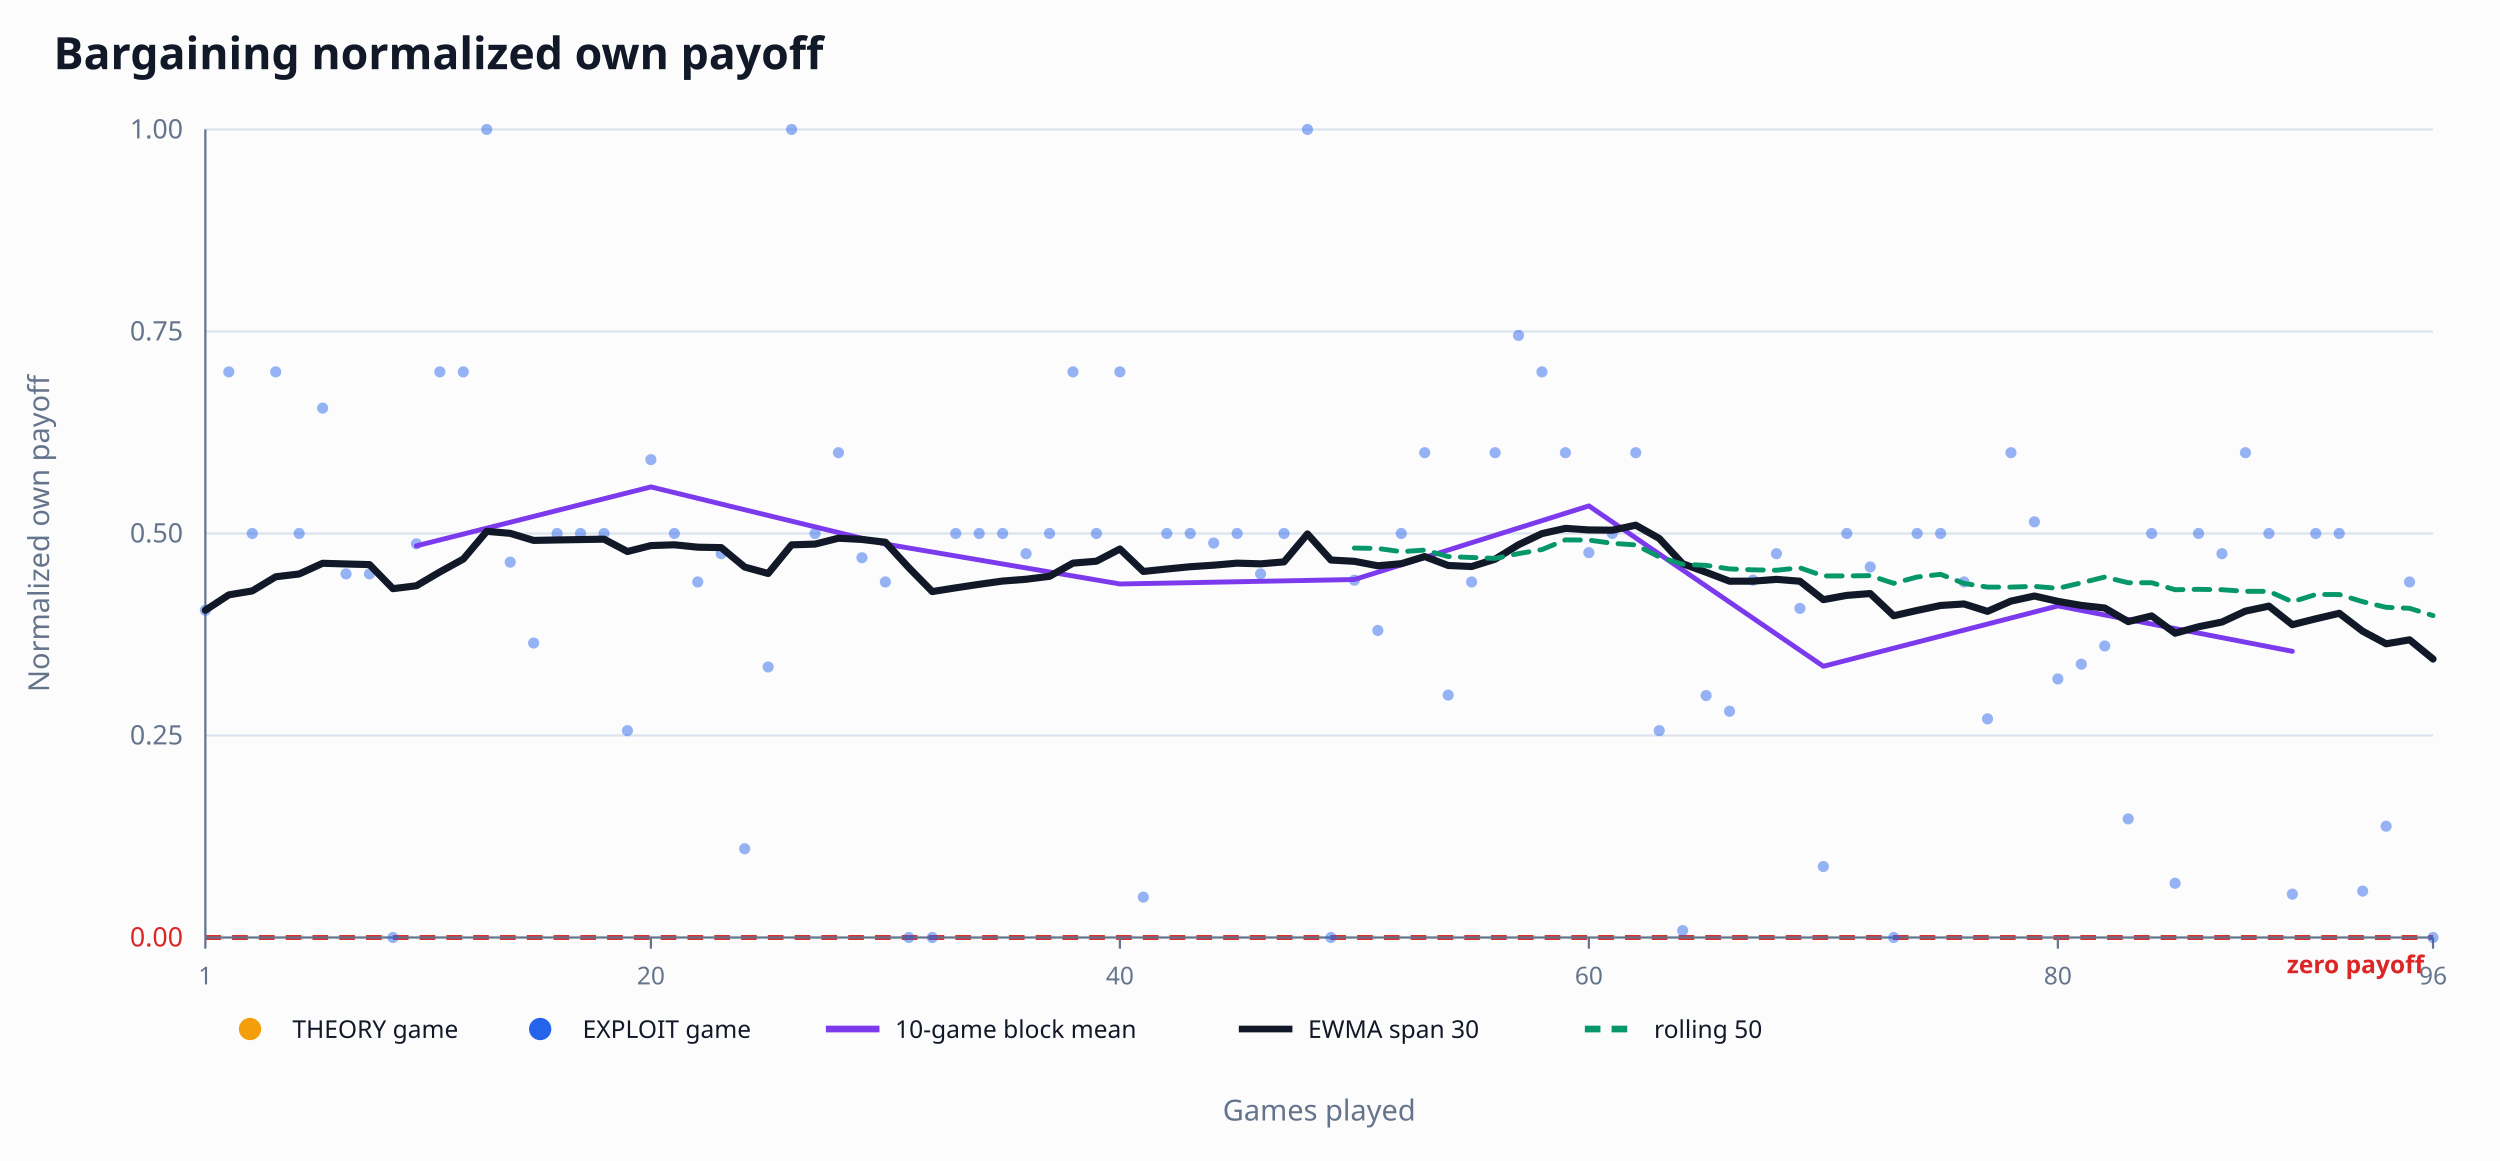
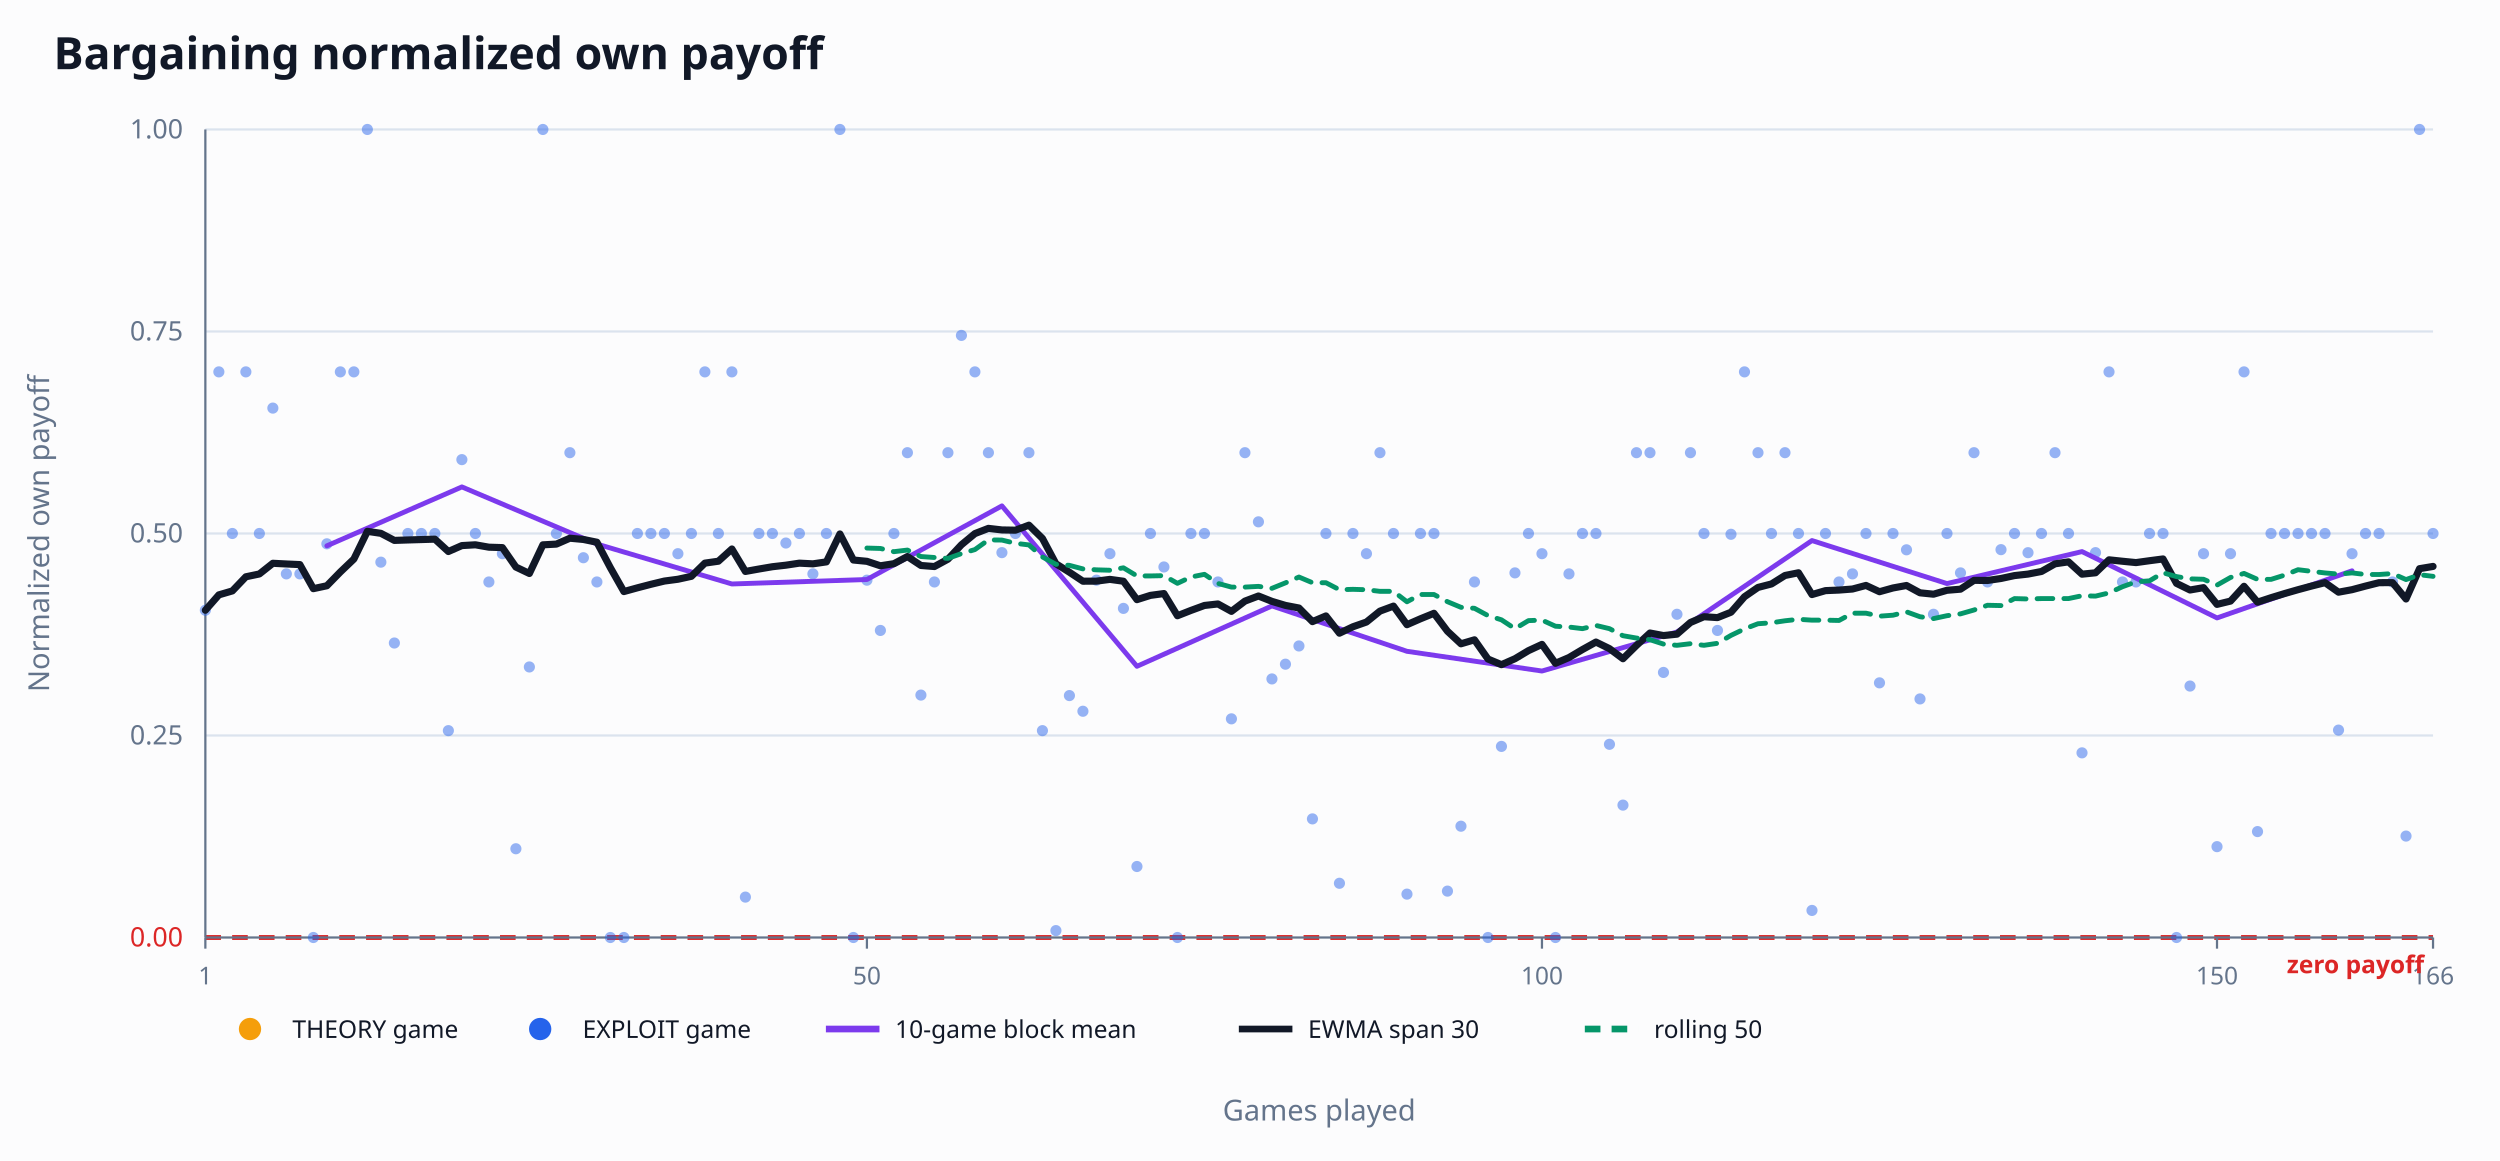
<svg xmlns="http://www.w3.org/2000/svg" width="1120" height="520" viewBox="0 0 1120 520">
  <rect width="100%" height="100%" fill="#fcfcfd" />
  <text x="24" y="31" font-family="system-ui,sans-serif" font-size="20" font-weight="700" fill="#111827">Bargaining normalized own payoff</text>
  <line x1="92" y1="420.00" x2="1090" y2="420.00" stroke="#dc2626" stroke-width="2.2" stroke-dasharray="7,5" />
  <text x="82" y="424.00" text-anchor="end" font-family="system-ui,sans-serif" font-size="12" fill="#dc2626">0.00</text>
  <line x1="92" y1="329.50" x2="1090" y2="329.50" stroke="#dbe3ee" stroke-width="1" />
  <text x="82" y="333.50" text-anchor="end" font-family="system-ui,sans-serif" font-size="12" fill="#64748b">0.25</text>
  <line x1="92" y1="239.00" x2="1090" y2="239.00" stroke="#dbe3ee" stroke-width="1" />
  <text x="82" y="243.00" text-anchor="end" font-family="system-ui,sans-serif" font-size="12" fill="#64748b">0.50</text>
  <line x1="92" y1="148.50" x2="1090" y2="148.50" stroke="#dbe3ee" stroke-width="1" />
  <text x="82" y="152.50" text-anchor="end" font-family="system-ui,sans-serif" font-size="12" fill="#64748b">0.75</text>
  <line x1="92" y1="58.00" x2="1090" y2="58.00" stroke="#dbe3ee" stroke-width="1" />
  <text x="82" y="62.00" text-anchor="end" font-family="system-ui,sans-serif" font-size="12" fill="#64748b">1.00</text>
  <line x1="92.00" y1="420" x2="92.00" y2="425" stroke="#64748b" />
  <text x="92.00" y="441" text-anchor="middle" font-family="system-ui,sans-serif" font-size="11" fill="#64748b">1</text>
-   <line x1="291.60" y1="420" x2="291.60" y2="425" stroke="#64748b" />
-   <text x="291.60" y="441" text-anchor="middle" font-family="system-ui,sans-serif" font-size="11" fill="#64748b">20</text>
-   <line x1="501.71" y1="420" x2="501.71" y2="425" stroke="#64748b" />
-   <text x="501.71" y="441" text-anchor="middle" font-family="system-ui,sans-serif" font-size="11" fill="#64748b">40</text>
-   <line x1="711.81" y1="420" x2="711.81" y2="425" stroke="#64748b" />
-   <text x="711.81" y="441" text-anchor="middle" font-family="system-ui,sans-serif" font-size="11" fill="#64748b">60</text>
-   <line x1="921.92" y1="420" x2="921.92" y2="425" stroke="#64748b" />
-   <text x="921.92" y="441" text-anchor="middle" font-family="system-ui,sans-serif" font-size="11" fill="#64748b">80</text>
+   <line x1="388.38" y1="420" x2="388.38" y2="425" stroke="#64748b" />
+   <text x="388.38" y="441" text-anchor="middle" font-family="system-ui,sans-serif" font-size="11" fill="#64748b">50</text>
+   <line x1="690.80" y1="420" x2="690.80" y2="425" stroke="#64748b" />
+   <text x="690.80" y="441" text-anchor="middle" font-family="system-ui,sans-serif" font-size="11" fill="#64748b">100</text>
+   <line x1="993.22" y1="420" x2="993.22" y2="425" stroke="#64748b" />
+   <text x="993.22" y="441" text-anchor="middle" font-family="system-ui,sans-serif" font-size="11" fill="#64748b">150</text>
  <line x1="1090.00" y1="420" x2="1090.00" y2="425" stroke="#64748b" />
-   <text x="1090.00" y="441" text-anchor="middle" font-family="system-ui,sans-serif" font-size="11" fill="#64748b">96</text>
+   <text x="1090.00" y="441" text-anchor="middle" font-family="system-ui,sans-serif" font-size="11" fill="#64748b">166</text>
  <line x1="92" y1="58" x2="92" y2="420" stroke="#64748b" />
  <line x1="92" y1="420" x2="1090" y2="420" stroke="#64748b" />
  <text x="591.00" y="502" text-anchor="middle" font-family="system-ui,sans-serif" font-size="13" fill="#64748b">Games played</text>
  <text x="22" y="239.00" text-anchor="middle" transform="rotate(-90 22 239.00)" font-family="system-ui,sans-serif" font-size="13" fill="#64748b">Normalized own payoff</text>
  <text x="1086" y="436.00" text-anchor="end" font-family="system-ui,sans-serif" font-size="11" font-weight="700" fill="#dc2626">zero payoff</text>
  <circle cx="92.00" cy="273.39" r="2.5" fill="#2563eb" opacity="0.48" />
-   <circle cx="102.51" cy="166.60" r="2.5" fill="#2563eb" opacity="0.48" />
-   <circle cx="113.01" cy="239.00" r="2.5" fill="#2563eb" opacity="0.48" />
-   <circle cx="123.52" cy="166.60" r="2.5" fill="#2563eb" opacity="0.48" />
-   <circle cx="134.02" cy="239.00" r="2.5" fill="#2563eb" opacity="0.48" />
-   <circle cx="144.53" cy="182.83" r="2.5" fill="#2563eb" opacity="0.48" />
-   <circle cx="155.03" cy="257.10" r="2.5" fill="#2563eb" opacity="0.48" />
-   <circle cx="165.54" cy="257.10" r="2.5" fill="#2563eb" opacity="0.48" />
-   <circle cx="176.04" cy="420.00" r="2.5" fill="#2563eb" opacity="0.48" />
-   <circle cx="186.55" cy="243.63" r="2.5" fill="#2563eb" opacity="0.48" />
-   <circle cx="197.05" cy="166.60" r="2.5" fill="#2563eb" opacity="0.48" />
-   <circle cx="207.56" cy="166.60" r="2.5" fill="#2563eb" opacity="0.48" />
-   <circle cx="218.06" cy="58.00" r="2.5" fill="#2563eb" opacity="0.48" />
-   <circle cx="228.57" cy="251.85" r="2.5" fill="#2563eb" opacity="0.48" />
-   <circle cx="239.07" cy="288.07" r="2.5" fill="#2563eb" opacity="0.48" />
-   <circle cx="249.58" cy="239.00" r="2.5" fill="#2563eb" opacity="0.48" />
-   <circle cx="260.08" cy="239.00" r="2.5" fill="#2563eb" opacity="0.48" />
-   <circle cx="270.59" cy="239.00" r="2.5" fill="#2563eb" opacity="0.48" />
-   <circle cx="281.09" cy="327.33" r="2.5" fill="#2563eb" opacity="0.48" />
-   <circle cx="291.60" cy="205.91" r="2.5" fill="#2563eb" opacity="0.48" />
-   <circle cx="302.11" cy="239.00" r="2.5" fill="#2563eb" opacity="0.48" />
-   <circle cx="312.61" cy="260.72" r="2.5" fill="#2563eb" opacity="0.48" />
-   <circle cx="323.12" cy="248.05" r="2.5" fill="#2563eb" opacity="0.48" />
-   <circle cx="333.62" cy="380.24" r="2.5" fill="#2563eb" opacity="0.48" />
-   <circle cx="344.13" cy="298.80" r="2.5" fill="#2563eb" opacity="0.48" />
-   <circle cx="354.63" cy="58.00" r="2.5" fill="#2563eb" opacity="0.48" />
-   <circle cx="365.14" cy="239.00" r="2.5" fill="#2563eb" opacity="0.48" />
-   <circle cx="375.64" cy="202.80" r="2.5" fill="#2563eb" opacity="0.48" />
-   <circle cx="386.15" cy="249.86" r="2.5" fill="#2563eb" opacity="0.48" />
-   <circle cx="396.65" cy="260.72" r="2.5" fill="#2563eb" opacity="0.48" />
-   <circle cx="407.16" cy="420.00" r="2.5" fill="#2563eb" opacity="0.48" />
-   <circle cx="417.66" cy="420.00" r="2.5" fill="#2563eb" opacity="0.48" />
-   <circle cx="428.17" cy="239.00" r="2.5" fill="#2563eb" opacity="0.48" />
-   <circle cx="438.67" cy="239.00" r="2.5" fill="#2563eb" opacity="0.48" />
-   <circle cx="449.18" cy="239.00" r="2.5" fill="#2563eb" opacity="0.48" />
-   <circle cx="459.68" cy="248.05" r="2.5" fill="#2563eb" opacity="0.48" />
-   <circle cx="470.19" cy="239.00" r="2.5" fill="#2563eb" opacity="0.48" />
-   <circle cx="480.69" cy="166.60" r="2.5" fill="#2563eb" opacity="0.48" />
-   <circle cx="491.20" cy="239.00" r="2.5" fill="#2563eb" opacity="0.48" />
-   <circle cx="501.71" cy="166.60" r="2.5" fill="#2563eb" opacity="0.48" />
-   <circle cx="512.21" cy="401.90" r="2.5" fill="#2563eb" opacity="0.48" />
-   <circle cx="522.72" cy="239.00" r="2.5" fill="#2563eb" opacity="0.48" />
-   <circle cx="533.22" cy="239.00" r="2.5" fill="#2563eb" opacity="0.48" />
-   <circle cx="543.73" cy="243.28" r="2.5" fill="#2563eb" opacity="0.48" />
-   <circle cx="554.23" cy="239.00" r="2.5" fill="#2563eb" opacity="0.48" />
-   <circle cx="564.74" cy="257.10" r="2.5" fill="#2563eb" opacity="0.48" />
-   <circle cx="575.24" cy="239.00" r="2.5" fill="#2563eb" opacity="0.48" />
-   <circle cx="585.75" cy="58.00" r="2.5" fill="#2563eb" opacity="0.48" />
-   <circle cx="596.25" cy="420.00" r="2.5" fill="#2563eb" opacity="0.48" />
-   <circle cx="606.76" cy="259.92" r="2.5" fill="#2563eb" opacity="0.48" />
-   <circle cx="617.26" cy="282.44" r="2.5" fill="#2563eb" opacity="0.48" />
-   <circle cx="627.77" cy="239.00" r="2.5" fill="#2563eb" opacity="0.48" />
-   <circle cx="638.27" cy="202.80" r="2.5" fill="#2563eb" opacity="0.48" />
-   <circle cx="648.78" cy="311.40" r="2.5" fill="#2563eb" opacity="0.48" />
-   <circle cx="659.28" cy="260.72" r="2.5" fill="#2563eb" opacity="0.48" />
-   <circle cx="669.79" cy="202.80" r="2.5" fill="#2563eb" opacity="0.48" />
-   <circle cx="680.29" cy="150.26" r="2.5" fill="#2563eb" opacity="0.48" />
-   <circle cx="690.80" cy="166.60" r="2.5" fill="#2563eb" opacity="0.48" />
-   <circle cx="701.31" cy="202.80" r="2.5" fill="#2563eb" opacity="0.48" />
-   <circle cx="711.81" cy="247.58" r="2.5" fill="#2563eb" opacity="0.48" />
-   <circle cx="722.32" cy="239.00" r="2.5" fill="#2563eb" opacity="0.48" />
-   <circle cx="732.82" cy="202.80" r="2.5" fill="#2563eb" opacity="0.48" />
-   <circle cx="743.33" cy="327.33" r="2.5" fill="#2563eb" opacity="0.48" />
-   <circle cx="753.83" cy="416.91" r="2.5" fill="#2563eb" opacity="0.48" />
-   <circle cx="764.34" cy="311.62" r="2.5" fill="#2563eb" opacity="0.48" />
-   <circle cx="774.84" cy="318.64" r="2.5" fill="#2563eb" opacity="0.48" />
-   <circle cx="785.35" cy="259.91" r="2.5" fill="#2563eb" opacity="0.48" />
-   <circle cx="795.85" cy="248.05" r="2.5" fill="#2563eb" opacity="0.48" />
-   <circle cx="806.36" cy="272.56" r="2.5" fill="#2563eb" opacity="0.48" />
-   <circle cx="816.86" cy="388.19" r="2.5" fill="#2563eb" opacity="0.48" />
-   <circle cx="827.37" cy="239.00" r="2.5" fill="#2563eb" opacity="0.48" />
-   <circle cx="837.87" cy="254.00" r="2.5" fill="#2563eb" opacity="0.48" />
-   <circle cx="848.38" cy="420.00" r="2.5" fill="#2563eb" opacity="0.48" />
-   <circle cx="858.88" cy="239.00" r="2.5" fill="#2563eb" opacity="0.48" />
-   <circle cx="869.39" cy="239.00" r="2.5" fill="#2563eb" opacity="0.48" />
-   <circle cx="879.89" cy="260.72" r="2.5" fill="#2563eb" opacity="0.48" />
-   <circle cx="890.40" cy="322.04" r="2.5" fill="#2563eb" opacity="0.48" />
-   <circle cx="900.91" cy="202.80" r="2.5" fill="#2563eb" opacity="0.48" />
-   <circle cx="911.41" cy="233.78" r="2.5" fill="#2563eb" opacity="0.48" />
-   <circle cx="921.92" cy="304.16" r="2.5" fill="#2563eb" opacity="0.48" />
-   <circle cx="932.42" cy="297.56" r="2.5" fill="#2563eb" opacity="0.48" />
-   <circle cx="942.93" cy="289.39" r="2.5" fill="#2563eb" opacity="0.48" />
-   <circle cx="953.43" cy="366.86" r="2.5" fill="#2563eb" opacity="0.48" />
-   <circle cx="963.94" cy="239.00" r="2.5" fill="#2563eb" opacity="0.48" />
-   <circle cx="974.44" cy="395.71" r="2.5" fill="#2563eb" opacity="0.48" />
-   <circle cx="984.95" cy="239.00" r="2.5" fill="#2563eb" opacity="0.48" />
-   <circle cx="995.45" cy="248.05" r="2.5" fill="#2563eb" opacity="0.48" />
-   <circle cx="1005.96" cy="202.80" r="2.5" fill="#2563eb" opacity="0.48" />
-   <circle cx="1016.46" cy="239.00" r="2.5" fill="#2563eb" opacity="0.48" />
-   <circle cx="1026.97" cy="400.57" r="2.5" fill="#2563eb" opacity="0.48" />
-   <circle cx="1037.47" cy="239.00" r="2.5" fill="#2563eb" opacity="0.48" />
-   <circle cx="1047.98" cy="239.00" r="2.5" fill="#2563eb" opacity="0.48" />
-   <circle cx="1058.48" cy="399.22" r="2.5" fill="#2563eb" opacity="0.48" />
-   <circle cx="1068.99" cy="370.14" r="2.5" fill="#2563eb" opacity="0.48" />
-   <circle cx="1079.49" cy="260.72" r="2.5" fill="#2563eb" opacity="0.48" />
-   <circle cx="1090.00" cy="420.00" r="2.5" fill="#2563eb" opacity="0.48" />
-   <polyline points="186.55,244.53 291.60,218.14 396.65,243.72 501.71,261.62 606.76,259.62 711.81,226.64 816.86,298.50 921.92,271.45 1026.97,291.79" fill="none" stroke="#7c3aed" stroke-width="2.2" stroke-linejoin="round" stroke-linecap="round" />
-   <polyline points="92.00,273.39 102.51,266.50 113.01,264.73 123.52,258.40 134.02,257.14 144.53,252.35 155.03,252.66 165.54,252.94 176.04,263.72 186.55,262.42 197.05,256.24 207.56,250.46 218.06,238.04 228.57,238.93 239.07,242.10 249.58,241.90 260.08,241.72 270.59,241.54 281.09,247.08 291.60,244.42 302.11,244.07 312.61,245.14 323.12,245.33 333.62,254.04 344.13,256.92 354.63,244.09 365.14,243.76 375.64,241.12 386.15,241.68 396.65,242.91 407.16,254.34 417.66,265.02 428.17,263.35 438.67,261.77 449.18,260.31 459.68,259.51 470.19,258.19 480.69,252.28 491.20,251.42 501.71,245.95 512.21,256.01 522.72,254.92 533.22,253.89 543.73,253.20 554.23,252.29 564.74,252.60 575.24,251.72 585.75,239.22 596.25,250.89 606.76,251.47 617.26,253.47 627.77,252.53 638.27,249.33 648.78,253.33 659.28,253.81 669.79,250.52 680.29,244.05 690.80,239.05 701.31,236.71 711.81,237.41 722.32,237.52 732.82,235.28 743.33,241.22 753.83,252.55 764.34,256.36 774.84,260.38 785.35,260.35 795.85,259.56 806.36,260.39 816.86,268.64 827.37,266.73 837.87,265.91 848.38,275.85 858.88,273.47 869.39,271.25 879.89,270.57 890.40,273.89 900.91,269.30 911.41,267.01 921.92,269.41 932.42,271.22 942.93,272.39 953.43,278.49 963.94,275.94 974.44,283.67 984.95,280.79 995.45,278.67 1005.96,273.78 1016.46,271.54 1026.97,279.86 1037.47,277.22 1047.98,274.76 1058.48,282.79 1068.99,288.42 1079.49,286.64 1090.00,295.24" fill="none" stroke="#111827" stroke-width="3.2" stroke-linejoin="round" stroke-linecap="round" />
-   <polyline points="606.76,245.53 617.26,245.71 627.77,247.15 638.27,246.43 648.78,249.33 659.28,249.76 669.79,250.16 680.29,248.02 690.80,246.21 701.31,241.87 711.81,241.95 722.32,243.40 732.82,244.12 743.33,249.51 753.83,252.81 764.34,253.28 774.84,254.87 785.35,255.29 795.85,255.47 806.36,254.38 816.86,258.02 827.37,258.02 837.87,257.89 848.38,261.33 858.88,258.50 869.39,257.30 879.89,261.36 890.40,263.02 900.91,263.02 911.41,262.70 921.92,263.57 932.42,261.12 942.93,258.51 953.43,261.06 963.94,261.06 974.44,264.20 984.95,264.02 995.45,264.20 1005.96,264.92 1016.46,264.92 1026.97,269.60 1037.47,266.34 1047.98,266.34 1058.48,269.55 1068.99,272.08 1079.49,272.52 1090.00,275.78" fill="none" stroke="#059669" stroke-width="2.2" stroke-linejoin="round" stroke-linecap="round" stroke-dasharray="7,5" />
+   <circle cx="98.05" cy="166.60" r="2.5" fill="#2563eb" opacity="0.48" />
+   <circle cx="104.10" cy="239.00" r="2.5" fill="#2563eb" opacity="0.48" />
+   <circle cx="110.15" cy="166.60" r="2.5" fill="#2563eb" opacity="0.48" />
+   <circle cx="116.19" cy="239.00" r="2.5" fill="#2563eb" opacity="0.48" />
+   <circle cx="122.24" cy="182.83" r="2.5" fill="#2563eb" opacity="0.48" />
+   <circle cx="128.29" cy="257.10" r="2.5" fill="#2563eb" opacity="0.48" />
+   <circle cx="134.34" cy="257.10" r="2.5" fill="#2563eb" opacity="0.48" />
+   <circle cx="140.39" cy="420.00" r="2.5" fill="#2563eb" opacity="0.48" />
+   <circle cx="146.44" cy="243.63" r="2.5" fill="#2563eb" opacity="0.48" />
+   <circle cx="152.48" cy="166.60" r="2.5" fill="#2563eb" opacity="0.48" />
+   <circle cx="158.53" cy="166.60" r="2.5" fill="#2563eb" opacity="0.48" />
+   <circle cx="164.58" cy="58.00" r="2.5" fill="#2563eb" opacity="0.48" />
+   <circle cx="170.63" cy="251.85" r="2.5" fill="#2563eb" opacity="0.48" />
+   <circle cx="176.68" cy="288.07" r="2.5" fill="#2563eb" opacity="0.48" />
+   <circle cx="182.73" cy="239.00" r="2.5" fill="#2563eb" opacity="0.48" />
+   <circle cx="188.78" cy="239.00" r="2.5" fill="#2563eb" opacity="0.48" />
+   <circle cx="194.82" cy="239.00" r="2.5" fill="#2563eb" opacity="0.48" />
+   <circle cx="200.87" cy="327.33" r="2.5" fill="#2563eb" opacity="0.48" />
+   <circle cx="206.92" cy="205.91" r="2.5" fill="#2563eb" opacity="0.48" />
+   <circle cx="212.97" cy="239.00" r="2.5" fill="#2563eb" opacity="0.48" />
+   <circle cx="219.02" cy="260.72" r="2.5" fill="#2563eb" opacity="0.48" />
+   <circle cx="225.07" cy="248.05" r="2.5" fill="#2563eb" opacity="0.48" />
+   <circle cx="231.12" cy="380.24" r="2.5" fill="#2563eb" opacity="0.48" />
+   <circle cx="237.16" cy="298.80" r="2.5" fill="#2563eb" opacity="0.48" />
+   <circle cx="243.21" cy="58.00" r="2.5" fill="#2563eb" opacity="0.48" />
+   <circle cx="249.26" cy="239.00" r="2.5" fill="#2563eb" opacity="0.48" />
+   <circle cx="255.31" cy="202.80" r="2.5" fill="#2563eb" opacity="0.48" />
+   <circle cx="261.36" cy="249.86" r="2.5" fill="#2563eb" opacity="0.48" />
+   <circle cx="267.41" cy="260.72" r="2.5" fill="#2563eb" opacity="0.48" />
+   <circle cx="273.45" cy="420.00" r="2.5" fill="#2563eb" opacity="0.48" />
+   <circle cx="279.50" cy="420.00" r="2.5" fill="#2563eb" opacity="0.48" />
+   <circle cx="285.55" cy="239.00" r="2.5" fill="#2563eb" opacity="0.48" />
+   <circle cx="291.60" cy="239.00" r="2.5" fill="#2563eb" opacity="0.48" />
+   <circle cx="297.65" cy="239.00" r="2.5" fill="#2563eb" opacity="0.48" />
+   <circle cx="303.70" cy="248.05" r="2.5" fill="#2563eb" opacity="0.48" />
+   <circle cx="309.75" cy="239.00" r="2.5" fill="#2563eb" opacity="0.48" />
+   <circle cx="315.79" cy="166.60" r="2.5" fill="#2563eb" opacity="0.48" />
+   <circle cx="321.84" cy="239.00" r="2.5" fill="#2563eb" opacity="0.48" />
+   <circle cx="327.89" cy="166.60" r="2.5" fill="#2563eb" opacity="0.48" />
+   <circle cx="333.94" cy="401.90" r="2.5" fill="#2563eb" opacity="0.48" />
+   <circle cx="339.99" cy="239.00" r="2.5" fill="#2563eb" opacity="0.48" />
+   <circle cx="346.04" cy="239.00" r="2.5" fill="#2563eb" opacity="0.48" />
+   <circle cx="352.08" cy="243.28" r="2.5" fill="#2563eb" opacity="0.48" />
+   <circle cx="358.13" cy="239.00" r="2.5" fill="#2563eb" opacity="0.48" />
+   <circle cx="364.18" cy="257.10" r="2.5" fill="#2563eb" opacity="0.48" />
+   <circle cx="370.23" cy="239.00" r="2.5" fill="#2563eb" opacity="0.48" />
+   <circle cx="376.28" cy="58.00" r="2.5" fill="#2563eb" opacity="0.48" />
+   <circle cx="382.33" cy="420.00" r="2.5" fill="#2563eb" opacity="0.48" />
+   <circle cx="388.38" cy="259.92" r="2.5" fill="#2563eb" opacity="0.48" />
+   <circle cx="394.42" cy="282.44" r="2.5" fill="#2563eb" opacity="0.48" />
+   <circle cx="400.47" cy="239.00" r="2.5" fill="#2563eb" opacity="0.48" />
+   <circle cx="406.52" cy="202.80" r="2.5" fill="#2563eb" opacity="0.48" />
+   <circle cx="412.57" cy="311.40" r="2.5" fill="#2563eb" opacity="0.48" />
+   <circle cx="418.62" cy="260.72" r="2.5" fill="#2563eb" opacity="0.48" />
+   <circle cx="424.67" cy="202.80" r="2.5" fill="#2563eb" opacity="0.48" />
+   <circle cx="430.72" cy="150.26" r="2.5" fill="#2563eb" opacity="0.48" />
+   <circle cx="436.76" cy="166.60" r="2.5" fill="#2563eb" opacity="0.48" />
+   <circle cx="442.81" cy="202.80" r="2.5" fill="#2563eb" opacity="0.48" />
+   <circle cx="448.86" cy="247.58" r="2.5" fill="#2563eb" opacity="0.48" />
+   <circle cx="454.91" cy="239.00" r="2.5" fill="#2563eb" opacity="0.48" />
+   <circle cx="460.96" cy="202.80" r="2.5" fill="#2563eb" opacity="0.48" />
+   <circle cx="467.01" cy="327.33" r="2.5" fill="#2563eb" opacity="0.48" />
+   <circle cx="473.05" cy="416.91" r="2.5" fill="#2563eb" opacity="0.48" />
+   <circle cx="479.10" cy="311.62" r="2.5" fill="#2563eb" opacity="0.48" />
+   <circle cx="485.15" cy="318.64" r="2.5" fill="#2563eb" opacity="0.48" />
+   <circle cx="491.20" cy="259.91" r="2.5" fill="#2563eb" opacity="0.48" />
+   <circle cx="497.25" cy="248.05" r="2.5" fill="#2563eb" opacity="0.48" />
+   <circle cx="503.30" cy="272.56" r="2.5" fill="#2563eb" opacity="0.48" />
+   <circle cx="509.35" cy="388.19" r="2.5" fill="#2563eb" opacity="0.48" />
+   <circle cx="515.39" cy="239.00" r="2.5" fill="#2563eb" opacity="0.48" />
+   <circle cx="521.44" cy="254.00" r="2.5" fill="#2563eb" opacity="0.48" />
+   <circle cx="527.49" cy="420.00" r="2.5" fill="#2563eb" opacity="0.48" />
+   <circle cx="533.54" cy="239.00" r="2.5" fill="#2563eb" opacity="0.48" />
+   <circle cx="539.59" cy="239.00" r="2.5" fill="#2563eb" opacity="0.48" />
+   <circle cx="545.64" cy="260.72" r="2.5" fill="#2563eb" opacity="0.48" />
+   <circle cx="551.68" cy="322.04" r="2.5" fill="#2563eb" opacity="0.48" />
+   <circle cx="557.73" cy="202.80" r="2.5" fill="#2563eb" opacity="0.48" />
+   <circle cx="563.78" cy="233.78" r="2.5" fill="#2563eb" opacity="0.48" />
+   <circle cx="569.83" cy="304.16" r="2.5" fill="#2563eb" opacity="0.48" />
+   <circle cx="575.88" cy="297.56" r="2.5" fill="#2563eb" opacity="0.48" />
+   <circle cx="581.93" cy="289.39" r="2.5" fill="#2563eb" opacity="0.48" />
+   <circle cx="587.98" cy="366.86" r="2.5" fill="#2563eb" opacity="0.48" />
+   <circle cx="594.02" cy="239.00" r="2.5" fill="#2563eb" opacity="0.48" />
+   <circle cx="600.07" cy="395.71" r="2.5" fill="#2563eb" opacity="0.48" />
+   <circle cx="606.12" cy="239.00" r="2.5" fill="#2563eb" opacity="0.48" />
+   <circle cx="612.17" cy="248.05" r="2.5" fill="#2563eb" opacity="0.48" />
+   <circle cx="618.22" cy="202.80" r="2.5" fill="#2563eb" opacity="0.48" />
+   <circle cx="624.27" cy="239.00" r="2.5" fill="#2563eb" opacity="0.48" />
+   <circle cx="630.32" cy="400.57" r="2.5" fill="#2563eb" opacity="0.48" />
+   <circle cx="636.36" cy="239.00" r="2.5" fill="#2563eb" opacity="0.48" />
+   <circle cx="642.41" cy="239.00" r="2.5" fill="#2563eb" opacity="0.48" />
+   <circle cx="648.46" cy="399.22" r="2.5" fill="#2563eb" opacity="0.48" />
+   <circle cx="654.51" cy="370.14" r="2.5" fill="#2563eb" opacity="0.48" />
+   <circle cx="660.56" cy="260.72" r="2.5" fill="#2563eb" opacity="0.48" />
+   <circle cx="666.61" cy="420.00" r="2.5" fill="#2563eb" opacity="0.48" />
+   <circle cx="672.65" cy="334.39" r="2.5" fill="#2563eb" opacity="0.48" />
+   <circle cx="678.70" cy="256.65" r="2.5" fill="#2563eb" opacity="0.48" />
+   <circle cx="684.75" cy="239.00" r="2.5" fill="#2563eb" opacity="0.48" />
+   <circle cx="690.80" cy="248.05" r="2.5" fill="#2563eb" opacity="0.48" />
+   <circle cx="696.85" cy="420.00" r="2.5" fill="#2563eb" opacity="0.48" />
+   <circle cx="702.90" cy="257.10" r="2.5" fill="#2563eb" opacity="0.48" />
+   <circle cx="708.95" cy="239.00" r="2.5" fill="#2563eb" opacity="0.48" />
+   <circle cx="714.99" cy="239.00" r="2.5" fill="#2563eb" opacity="0.48" />
+   <circle cx="721.04" cy="333.45" r="2.5" fill="#2563eb" opacity="0.48" />
+   <circle cx="727.09" cy="360.69" r="2.5" fill="#2563eb" opacity="0.48" />
+   <circle cx="733.14" cy="202.80" r="2.5" fill="#2563eb" opacity="0.48" />
+   <circle cx="739.19" cy="202.80" r="2.5" fill="#2563eb" opacity="0.48" />
+   <circle cx="745.24" cy="301.25" r="2.5" fill="#2563eb" opacity="0.48" />
+   <circle cx="751.28" cy="275.20" r="2.5" fill="#2563eb" opacity="0.48" />
+   <circle cx="757.33" cy="202.80" r="2.5" fill="#2563eb" opacity="0.48" />
+   <circle cx="763.38" cy="239.00" r="2.5" fill="#2563eb" opacity="0.48" />
+   <circle cx="769.43" cy="282.44" r="2.5" fill="#2563eb" opacity="0.48" />
+   <circle cx="775.48" cy="239.36" r="2.5" fill="#2563eb" opacity="0.48" />
+   <circle cx="781.53" cy="166.60" r="2.5" fill="#2563eb" opacity="0.48" />
+   <circle cx="787.58" cy="202.80" r="2.5" fill="#2563eb" opacity="0.48" />
+   <circle cx="793.62" cy="239.00" r="2.5" fill="#2563eb" opacity="0.48" />
+   <circle cx="799.67" cy="202.80" r="2.5" fill="#2563eb" opacity="0.48" />
+   <circle cx="805.72" cy="239.00" r="2.5" fill="#2563eb" opacity="0.48" />
+   <circle cx="811.77" cy="407.87" r="2.5" fill="#2563eb" opacity="0.48" />
+   <circle cx="817.82" cy="239.00" r="2.5" fill="#2563eb" opacity="0.48" />
+   <circle cx="823.87" cy="260.72" r="2.5" fill="#2563eb" opacity="0.48" />
+   <circle cx="829.92" cy="257.10" r="2.5" fill="#2563eb" opacity="0.48" />
+   <circle cx="835.96" cy="239.00" r="2.5" fill="#2563eb" opacity="0.48" />
+   <circle cx="842.01" cy="305.92" r="2.5" fill="#2563eb" opacity="0.48" />
+   <circle cx="848.06" cy="239.00" r="2.5" fill="#2563eb" opacity="0.48" />
+   <circle cx="854.11" cy="246.31" r="2.5" fill="#2563eb" opacity="0.48" />
+   <circle cx="860.16" cy="313.12" r="2.5" fill="#2563eb" opacity="0.48" />
+   <circle cx="866.21" cy="275.20" r="2.5" fill="#2563eb" opacity="0.48" />
+   <circle cx="872.25" cy="239.00" r="2.5" fill="#2563eb" opacity="0.48" />
+   <circle cx="878.30" cy="256.65" r="2.5" fill="#2563eb" opacity="0.48" />
+   <circle cx="884.35" cy="202.80" r="2.5" fill="#2563eb" opacity="0.48" />
+   <circle cx="890.40" cy="260.72" r="2.5" fill="#2563eb" opacity="0.48" />
+   <circle cx="896.45" cy="246.24" r="2.5" fill="#2563eb" opacity="0.48" />
+   <circle cx="902.50" cy="239.00" r="2.5" fill="#2563eb" opacity="0.48" />
+   <circle cx="908.55" cy="247.60" r="2.5" fill="#2563eb" opacity="0.48" />
+   <circle cx="914.59" cy="239.00" r="2.5" fill="#2563eb" opacity="0.48" />
+   <circle cx="920.64" cy="202.80" r="2.5" fill="#2563eb" opacity="0.48" />
+   <circle cx="926.69" cy="239.00" r="2.5" fill="#2563eb" opacity="0.48" />
+   <circle cx="932.74" cy="337.28" r="2.5" fill="#2563eb" opacity="0.48" />
+   <circle cx="938.79" cy="247.58" r="2.5" fill="#2563eb" opacity="0.48" />
+   <circle cx="944.84" cy="166.60" r="2.5" fill="#2563eb" opacity="0.48" />
+   <circle cx="950.88" cy="260.72" r="2.5" fill="#2563eb" opacity="0.48" />
+   <circle cx="956.93" cy="260.72" r="2.5" fill="#2563eb" opacity="0.48" />
+   <circle cx="962.98" cy="239.00" r="2.5" fill="#2563eb" opacity="0.48" />
+   <circle cx="969.03" cy="239.00" r="2.5" fill="#2563eb" opacity="0.48" />
+   <circle cx="975.08" cy="420.00" r="2.5" fill="#2563eb" opacity="0.48" />
+   <circle cx="981.13" cy="307.35" r="2.5" fill="#2563eb" opacity="0.48" />
+   <circle cx="987.18" cy="248.05" r="2.5" fill="#2563eb" opacity="0.48" />
+   <circle cx="993.22" cy="379.30" r="2.5" fill="#2563eb" opacity="0.48" />
+   <circle cx="999.27" cy="248.05" r="2.5" fill="#2563eb" opacity="0.48" />
+   <circle cx="1005.32" cy="166.60" r="2.5" fill="#2563eb" opacity="0.48" />
+   <circle cx="1011.37" cy="372.55" r="2.5" fill="#2563eb" opacity="0.48" />
+   <circle cx="1017.42" cy="239.00" r="2.5" fill="#2563eb" opacity="0.48" />
+   <circle cx="1023.47" cy="239.00" r="2.5" fill="#2563eb" opacity="0.48" />
+   <circle cx="1029.52" cy="239.00" r="2.5" fill="#2563eb" opacity="0.48" />
+   <circle cx="1035.56" cy="239.00" r="2.5" fill="#2563eb" opacity="0.48" />
+   <circle cx="1041.61" cy="239.00" r="2.5" fill="#2563eb" opacity="0.48" />
+   <circle cx="1047.66" cy="327.09" r="2.5" fill="#2563eb" opacity="0.48" />
+   <circle cx="1053.71" cy="248.05" r="2.5" fill="#2563eb" opacity="0.48" />
+   <circle cx="1059.76" cy="239.00" r="2.5" fill="#2563eb" opacity="0.48" />
+   <circle cx="1065.81" cy="239.00" r="2.5" fill="#2563eb" opacity="0.48" />
+   <circle cx="1071.85" cy="260.72" r="2.5" fill="#2563eb" opacity="0.48" />
+   <circle cx="1077.90" cy="374.56" r="2.5" fill="#2563eb" opacity="0.48" />
+   <circle cx="1083.95" cy="58.00" r="2.5" fill="#2563eb" opacity="0.48" />
+   <circle cx="1090.00" cy="239.00" r="2.5" fill="#2563eb" opacity="0.48" />
+   <polyline points="146.44,244.53 206.92,218.14 267.41,243.72 327.89,261.62 388.38,259.62 448.86,226.64 509.35,298.50 569.83,271.45 630.32,291.79 690.80,300.62 751.28,283.13 811.77,242.17 872.25,261.44 932.74,247.11 993.22,276.83 1053.71,255.73" fill="none" stroke="#7c3aed" stroke-width="2.2" stroke-linejoin="round" stroke-linecap="round" />
+   <polyline points="92.00,273.39 98.05,266.50 104.10,264.73 110.15,258.40 116.19,257.14 122.24,252.35 128.29,252.66 134.34,252.94 140.39,263.72 146.44,262.42 152.48,256.24 158.53,250.46 164.58,238.04 170.63,238.93 176.68,242.10 182.73,241.90 188.78,241.72 194.82,241.54 200.87,247.08 206.92,244.42 212.97,244.07 219.02,245.14 225.07,245.33 231.12,254.04 237.16,256.92 243.21,244.09 249.26,243.76 255.31,241.12 261.36,241.68 267.41,242.91 273.45,254.34 279.50,265.02 285.55,263.35 291.60,261.77 297.65,260.31 303.70,259.51 309.75,258.19 315.79,252.28 321.84,251.42 327.89,245.95 333.94,256.01 339.99,254.92 346.04,253.89 352.08,253.20 358.13,252.29 364.18,252.60 370.23,251.72 376.28,239.22 382.33,250.89 388.38,251.47 394.42,253.47 400.47,252.53 406.52,249.33 412.57,253.33 418.62,253.81 424.67,250.52 430.72,244.05 436.76,239.05 442.81,236.71 448.86,237.41 454.91,237.52 460.96,235.28 467.01,241.22 473.05,252.55 479.10,256.36 485.15,260.38 491.20,260.35 497.25,259.56 503.30,260.39 509.35,268.64 515.39,266.73 521.44,265.91 527.49,275.85 533.54,273.47 539.59,271.25 545.64,270.57 551.68,273.89 557.73,269.30 563.78,267.01 569.83,269.41 575.88,271.22 581.93,272.39 587.98,278.49 594.02,275.94 600.07,283.67 606.12,280.79 612.17,278.67 618.22,273.78 624.27,271.54 630.32,279.86 636.36,277.22 642.41,274.76 648.46,282.79 654.51,288.42 660.56,286.64 666.61,295.24 672.65,297.77 678.70,295.11 684.75,291.49 690.80,288.69 696.85,297.16 702.90,294.58 708.95,290.99 714.99,287.64 721.04,290.59 727.09,295.11 733.14,289.16 739.19,283.59 745.24,284.73 751.28,284.11 757.33,278.87 763.38,276.29 769.43,276.69 775.48,274.28 781.53,267.34 787.58,263.17 793.62,261.61 799.67,257.82 805.72,256.60 811.77,266.36 817.82,264.60 823.87,264.35 829.92,263.88 835.96,262.27 842.01,265.09 848.06,263.41 854.11,262.30 860.16,265.58 866.21,266.20 872.25,264.45 878.30,263.95 884.35,260.00 890.40,260.05 896.45,259.16 902.50,257.86 908.55,257.19 914.59,256.02 920.64,252.59 926.69,251.71 932.74,257.23 938.79,256.61 944.84,250.80 950.88,251.44 956.93,252.04 962.98,251.20 969.03,250.41 975.08,261.35 981.13,264.32 987.18,263.27 993.22,270.76 999.27,269.29 1005.32,262.67 1011.37,269.76 1017.42,267.77 1023.47,265.92 1029.52,264.18 1035.56,262.55 1041.61,261.03 1047.66,265.30 1053.71,264.18 1059.76,262.56 1065.81,261.04 1071.85,261.02 1077.90,268.34 1083.95,254.77 1090.00,253.76" fill="none" stroke="#111827" stroke-width="3.2" stroke-linejoin="round" stroke-linecap="round" />
+   <polyline points="388.38,245.53 394.42,245.71 400.47,247.15 406.52,246.43 412.57,249.33 418.62,249.76 424.67,250.16 430.72,248.02 436.76,246.21 442.81,241.87 448.86,241.95 454.91,243.40 460.96,244.12 467.01,249.51 473.05,252.81 479.10,253.28 485.15,254.87 491.20,255.29 497.25,255.47 503.30,254.38 509.35,258.02 515.39,258.02 521.44,257.89 527.49,261.33 533.54,258.50 539.59,257.30 545.64,261.36 551.68,263.02 557.73,263.02 563.78,262.70 569.83,263.57 575.88,261.12 581.93,258.51 587.98,261.06 594.02,261.06 600.07,264.20 606.12,264.02 612.17,264.20 618.22,264.92 624.27,264.92 630.32,269.60 636.36,266.34 642.41,266.34 648.46,269.55 654.51,272.08 660.56,272.52 666.61,275.78 672.65,277.68 678.70,281.66 684.75,278.04 690.80,277.80 696.85,280.55 702.90,280.91 708.95,281.64 714.99,280.19 721.04,281.64 727.09,284.80 733.14,285.85 739.19,286.58 745.24,288.55 751.28,289.10 757.33,288.37 763.38,289.10 769.43,288.20 775.48,284.65 781.53,281.75 787.58,279.43 793.62,279.01 799.67,278.11 805.72,277.44 811.77,277.83 817.82,277.83 823.87,277.97 829.92,274.71 835.96,274.71 842.01,276.05 848.06,275.61 854.11,274.10 860.16,276.30 866.21,277.13 872.25,275.83 878.30,275.01 884.35,273.28 890.40,271.16 896.45,271.30 902.50,268.17 908.55,268.34 914.59,268.16 920.64,268.16 926.69,268.16 932.74,266.89 938.79,267.06 944.84,265.62 950.88,262.85 956.93,260.66 962.98,260.22 969.03,256.60 975.08,258.31 981.13,259.33 987.18,259.51 993.22,262.13 999.27,258.70 1005.32,256.89 1011.37,259.56 1017.42,259.56 1023.47,257.67 1029.52,255.23 1035.56,255.96 1041.61,256.68 1047.66,257.20 1053.71,256.66 1059.76,257.38 1065.81,257.38 1071.85,256.95 1077.90,259.65 1083.95,257.48 1090.00,258.20" fill="none" stroke="#059669" stroke-width="2.2" stroke-linejoin="round" stroke-linecap="round" stroke-dasharray="7,5" />
  <circle cx="112" cy="461" r="5" fill="#f59e0b" />
  <text x="131" y="465" font-family="system-ui,sans-serif" font-size="11" fill="#111827">THEORY game</text>
  <circle cx="242" cy="461" r="5" fill="#2563eb" />
  <text x="261" y="465" font-family="system-ui,sans-serif" font-size="11" fill="#111827">EXPLOIT game</text>
  <line x1="370" y1="461" x2="394" y2="461" stroke="#7c3aed" stroke-width="3" />
  <text x="401" y="465" font-family="system-ui,sans-serif" font-size="11" fill="#111827">10-game block mean</text>
  <line x1="555" y1="461" x2="579" y2="461" stroke="#111827" stroke-width="3" />
  <text x="586" y="465" font-family="system-ui,sans-serif" font-size="11" fill="#111827">EWMA span 30</text>
  <line x1="710" y1="461" x2="734" y2="461" stroke="#059669" stroke-width="3" stroke-dasharray="7,5" />
  <text x="741" y="465" font-family="system-ui,sans-serif" font-size="11" fill="#111827">rolling 50</text>
</svg>
